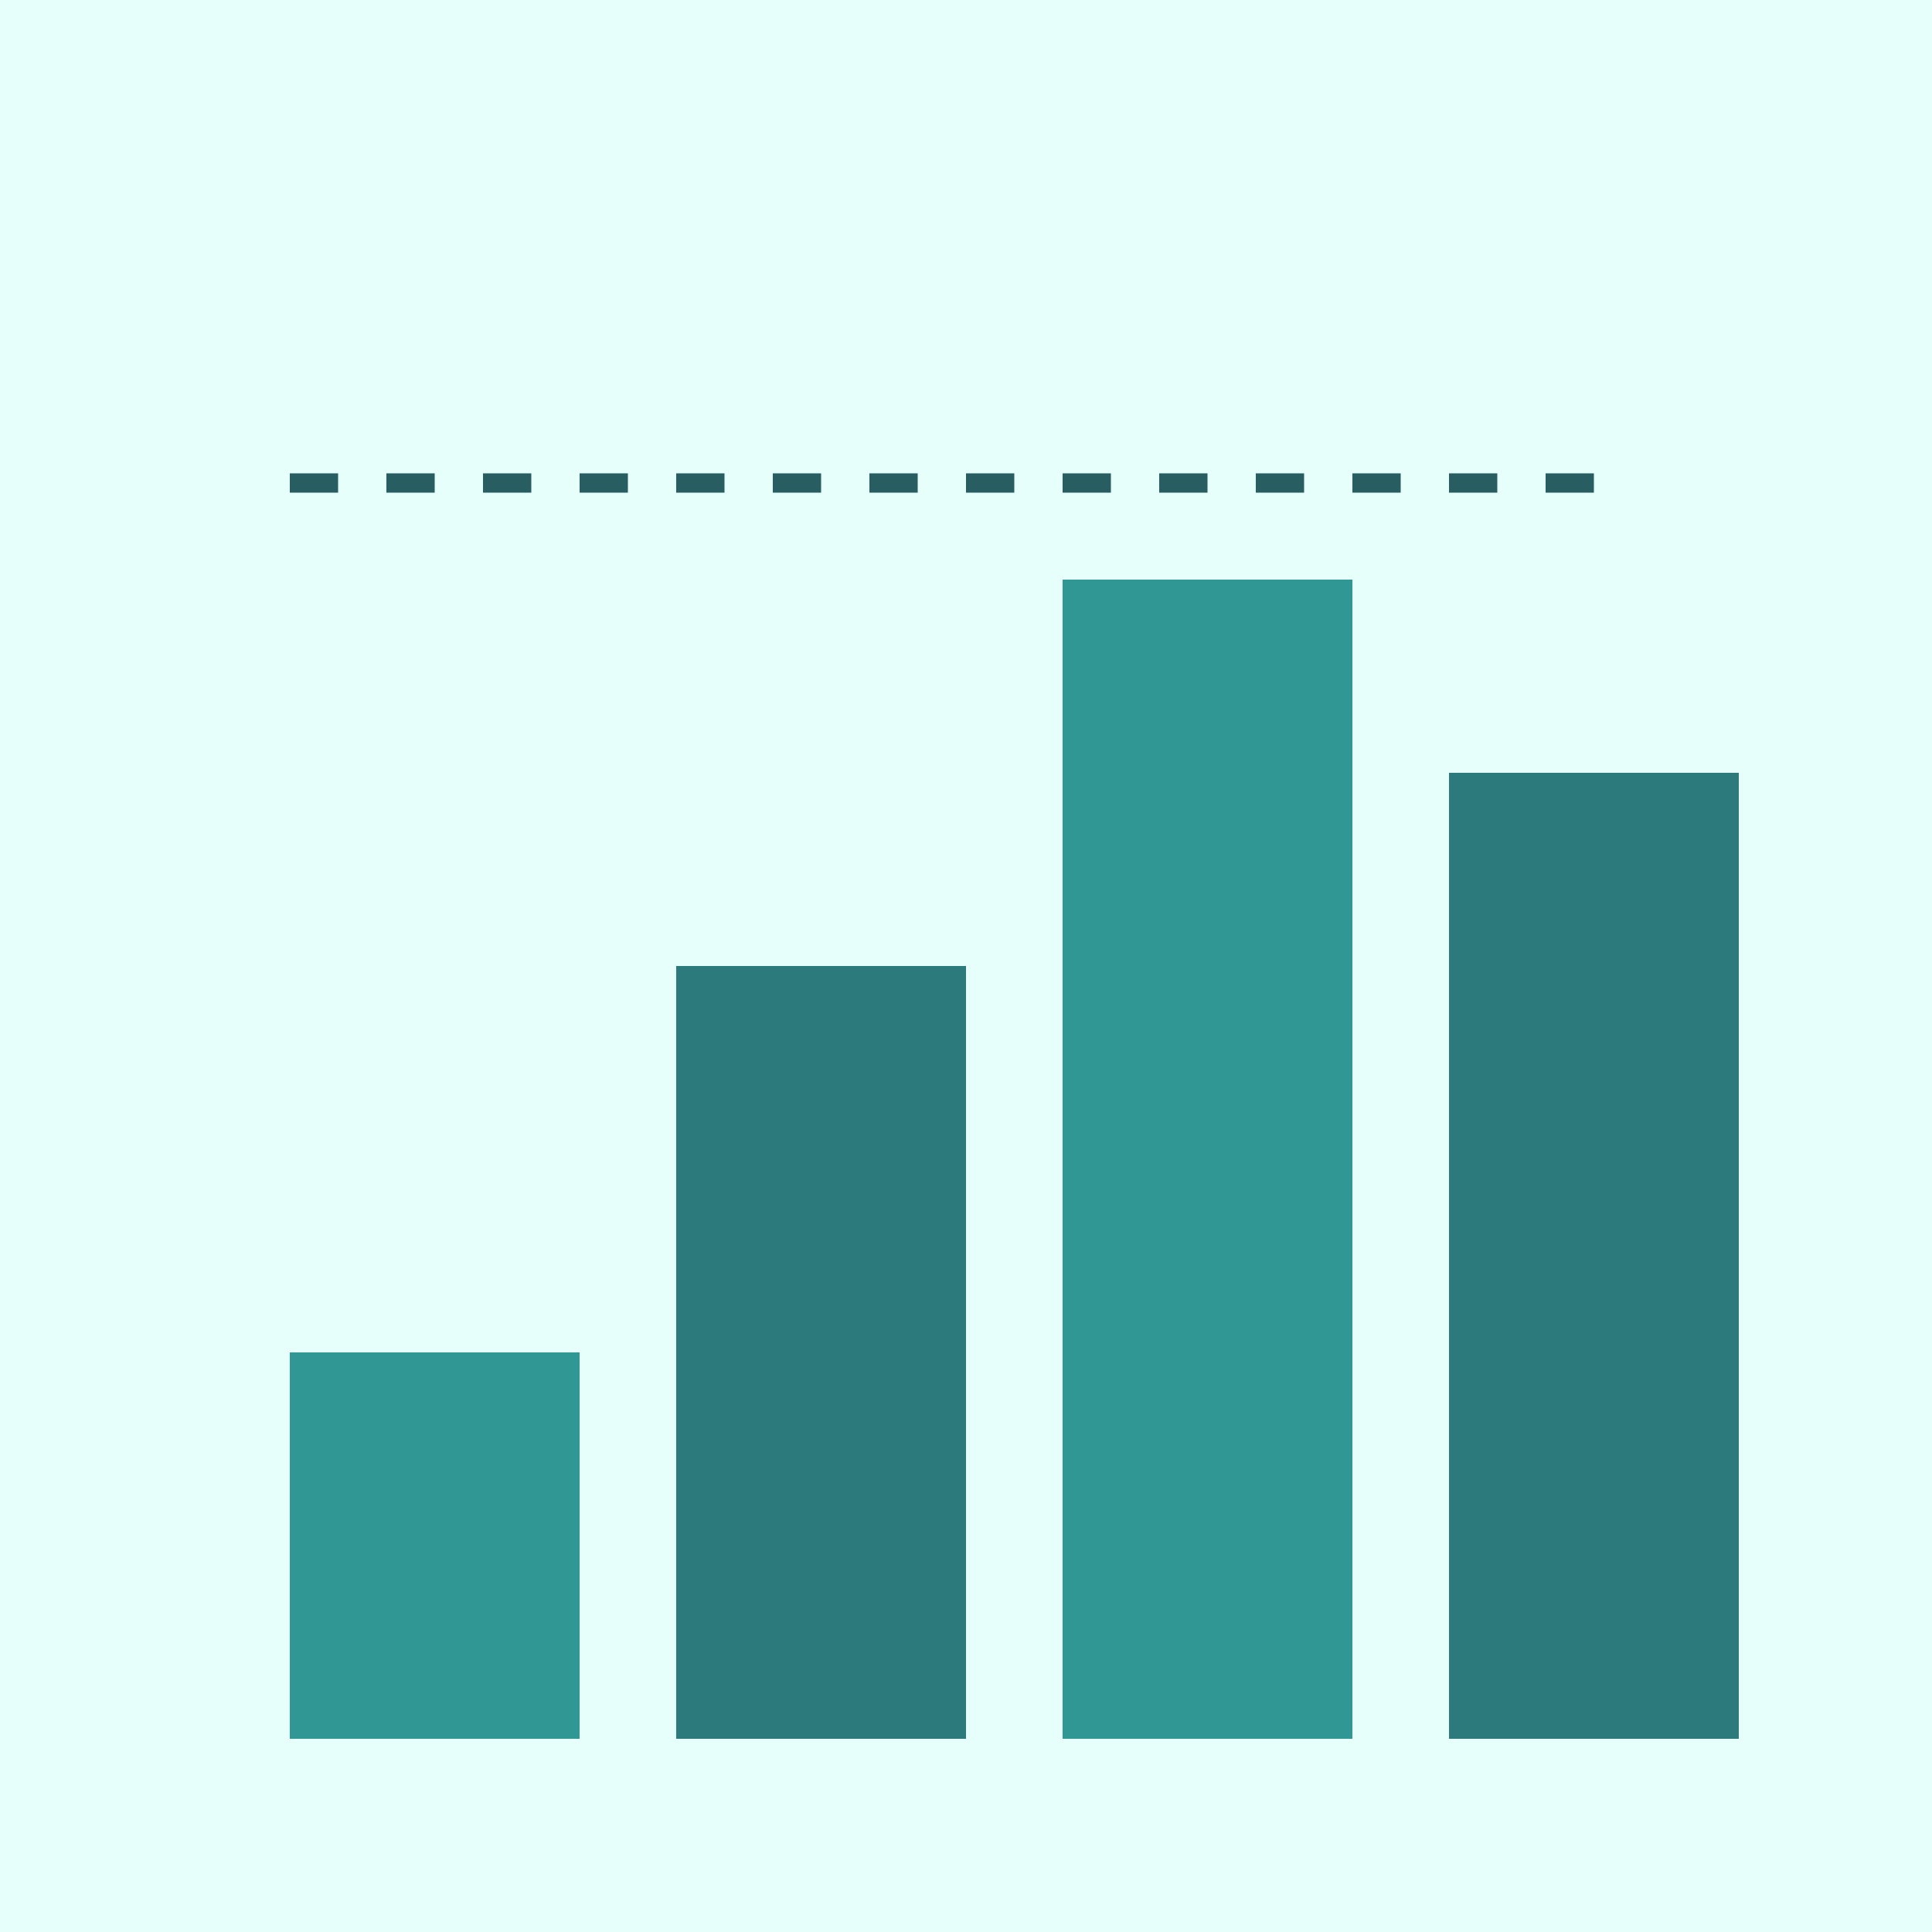
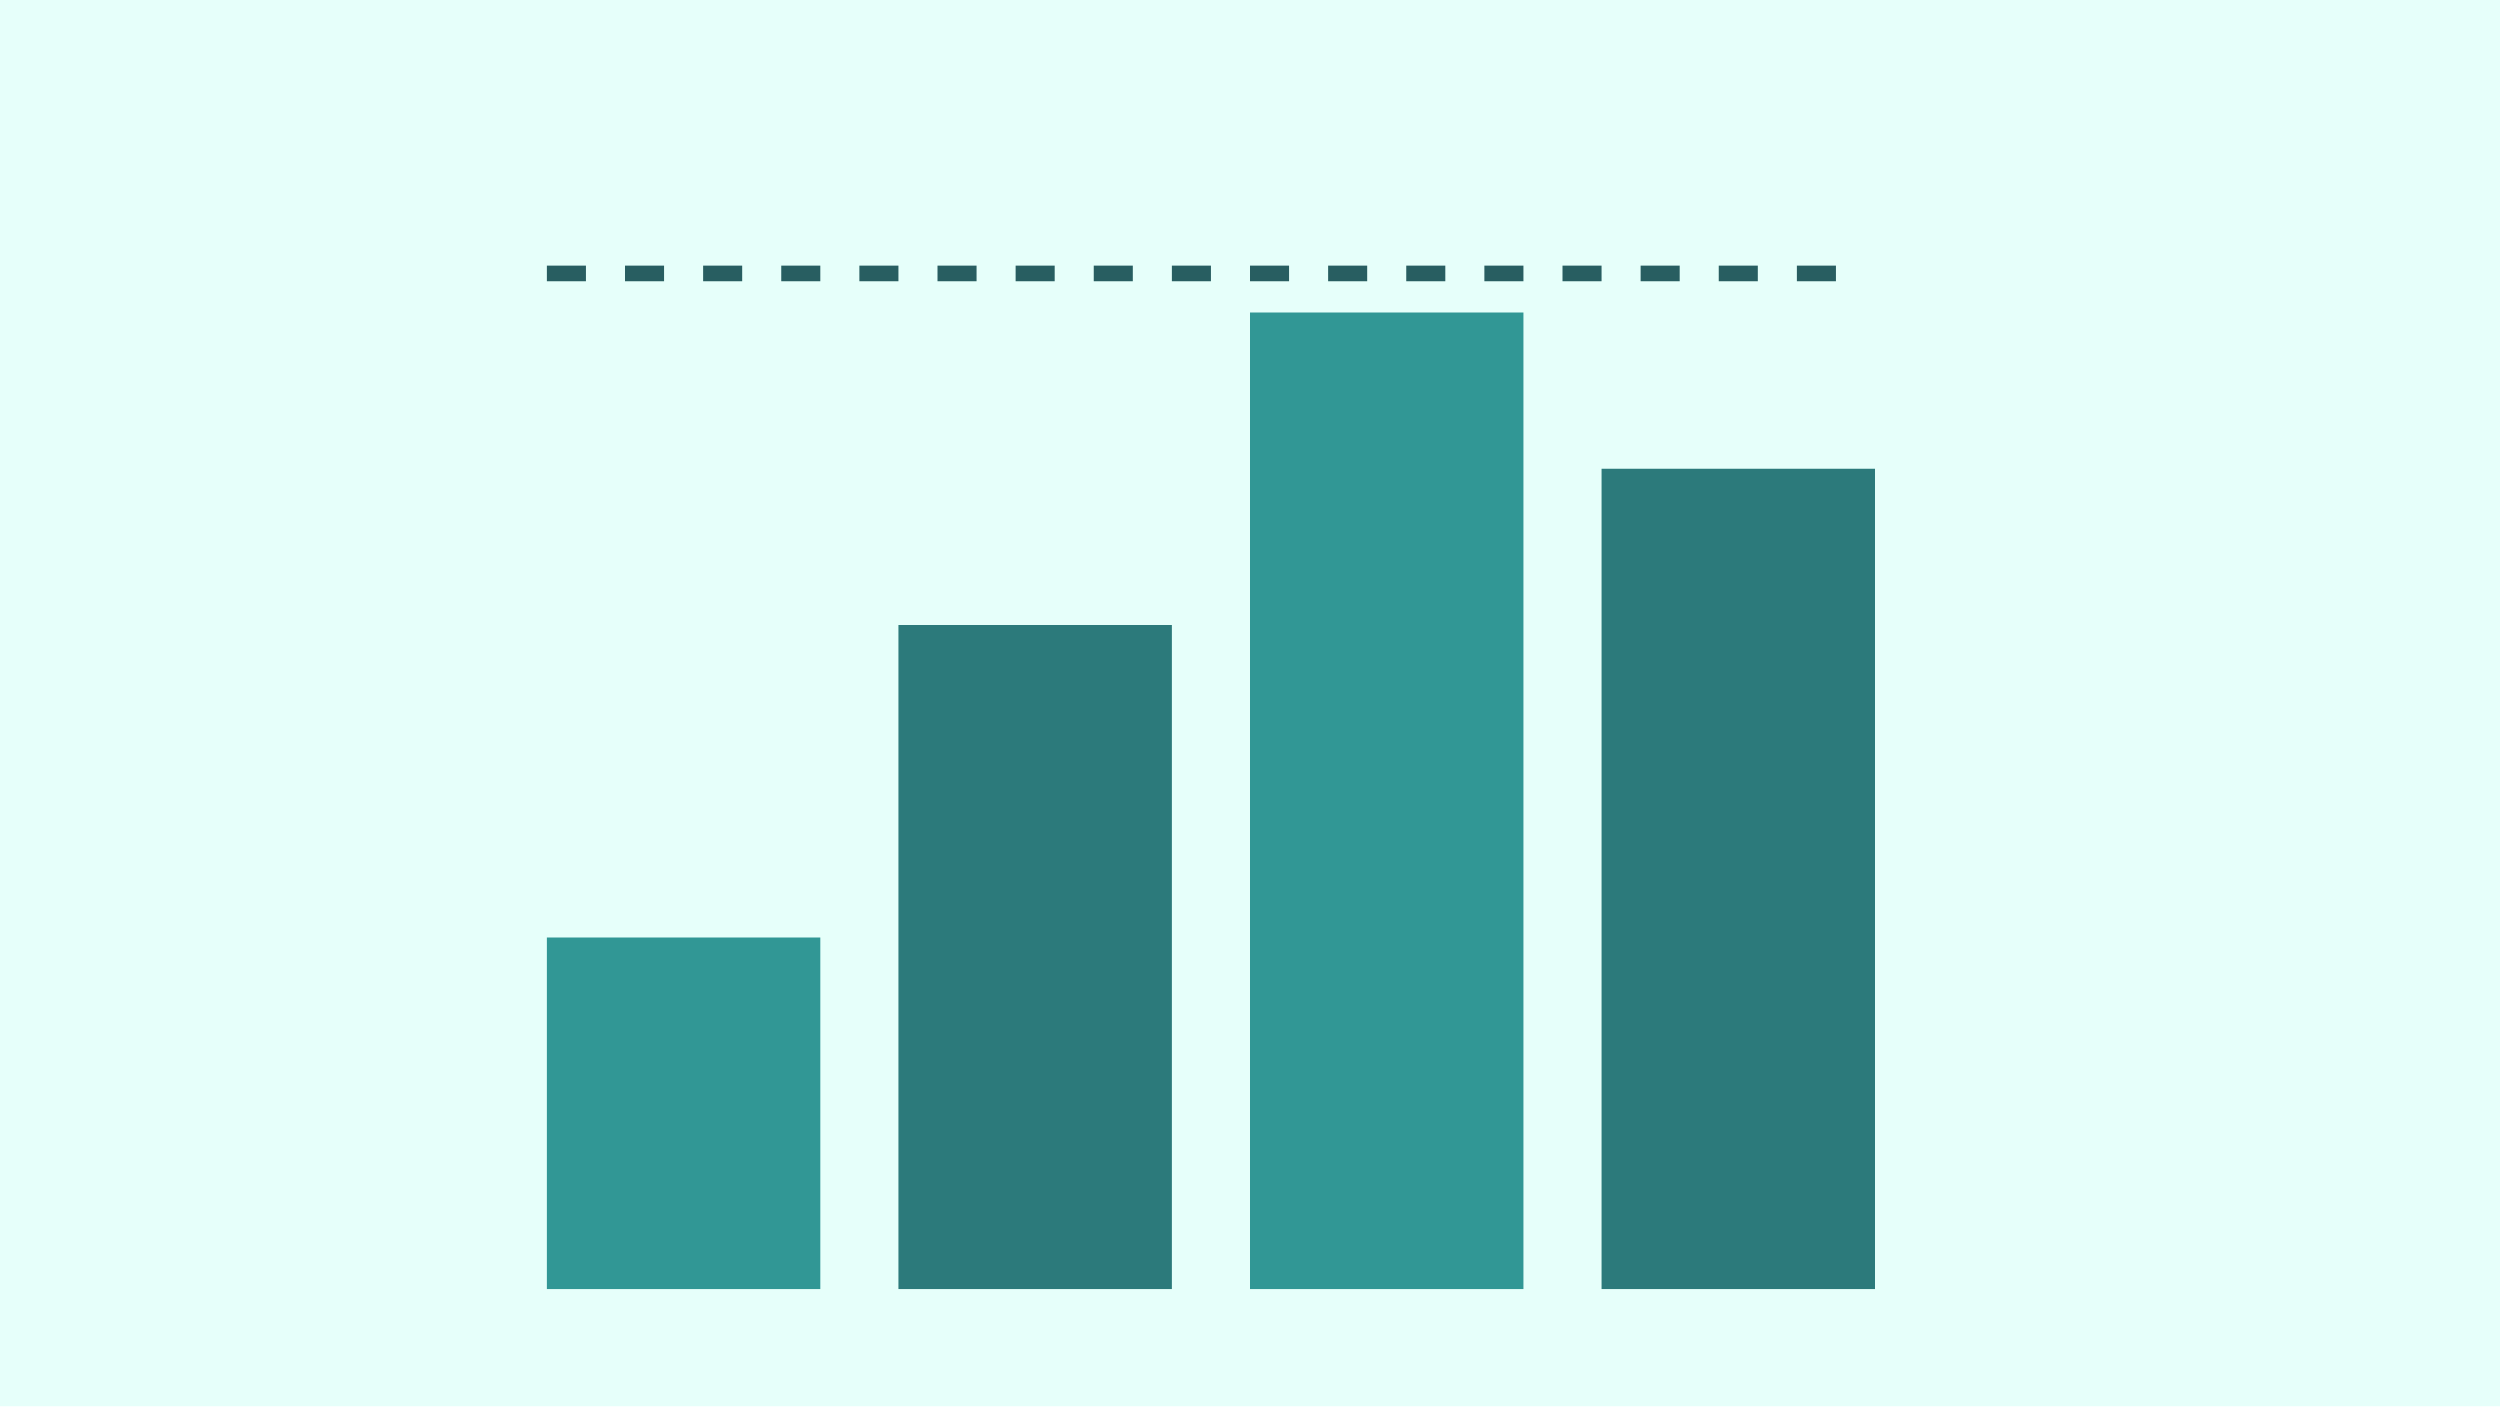
- <svg xmlns="http://www.w3.org/2000/svg" width="200" height="200" viewBox="0 0 200 200">
-   <rect width="200" height="200" fill="#E6FFFA" />
-   <rect x="30" y="140" width="30" height="40" fill="#319795" />
-   <rect x="70" y="100" width="30" height="80" fill="#2C7A7B" />
-   <rect x="110" y="60" width="30" height="120" fill="#319795" />
-   <rect x="150" y="80" width="30" height="100" fill="#2C7A7B" />
-   <line x1="30" y1="50" x2="170" y2="50" stroke="#285E61" stroke-width="2" stroke-dasharray="5,5" />
+ <svg xmlns="http://www.w3.org/2000/svg" width="320" height="180" viewBox="0 0 320 180">
+   <rect width="320" height="180" fill="#E6FFFA" />
+   <rect x="70" y="120" width="35" height="45" fill="#319795" />
+   <rect x="115" y="80" width="35" height="85" fill="#2C7A7B" />
+   <rect x="160" y="40" width="35" height="125" fill="#319795" />
+   <rect x="205" y="60" width="35" height="105" fill="#2C7A7B" />
+   <line x1="70" y1="35" x2="240" y2="35" stroke="#285E61" stroke-width="2" stroke-dasharray="5,5" />
</svg>
